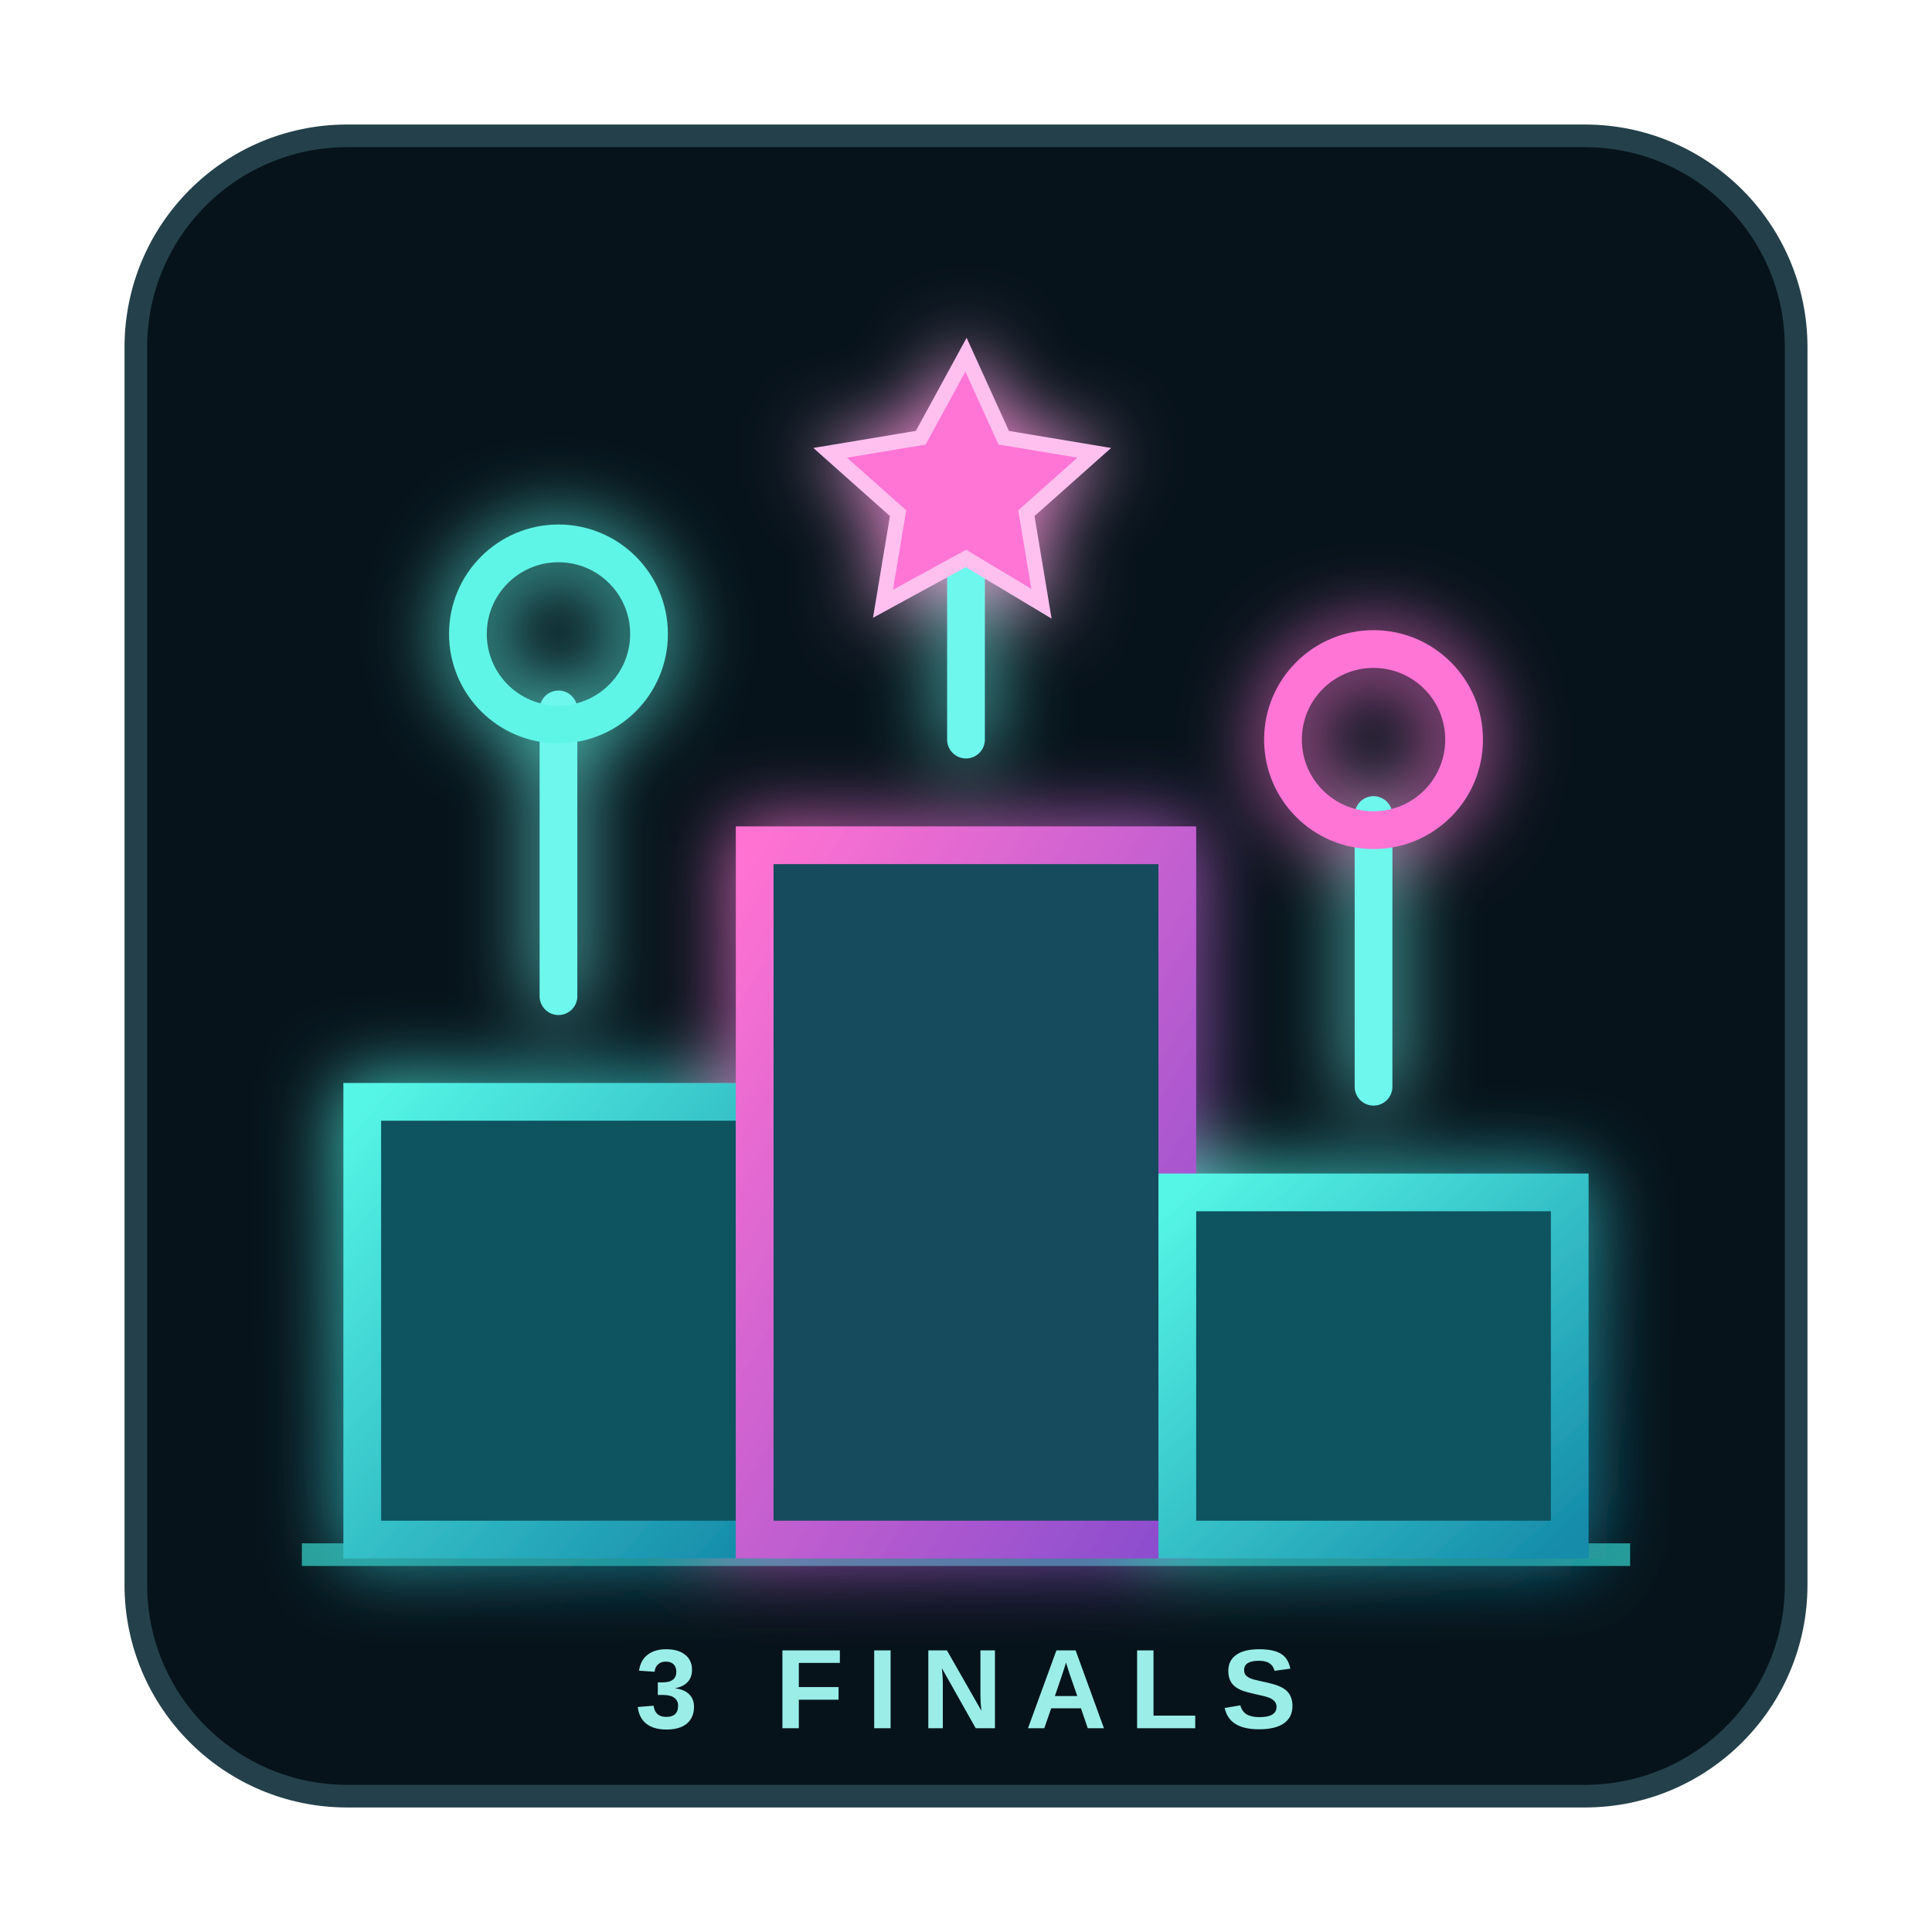
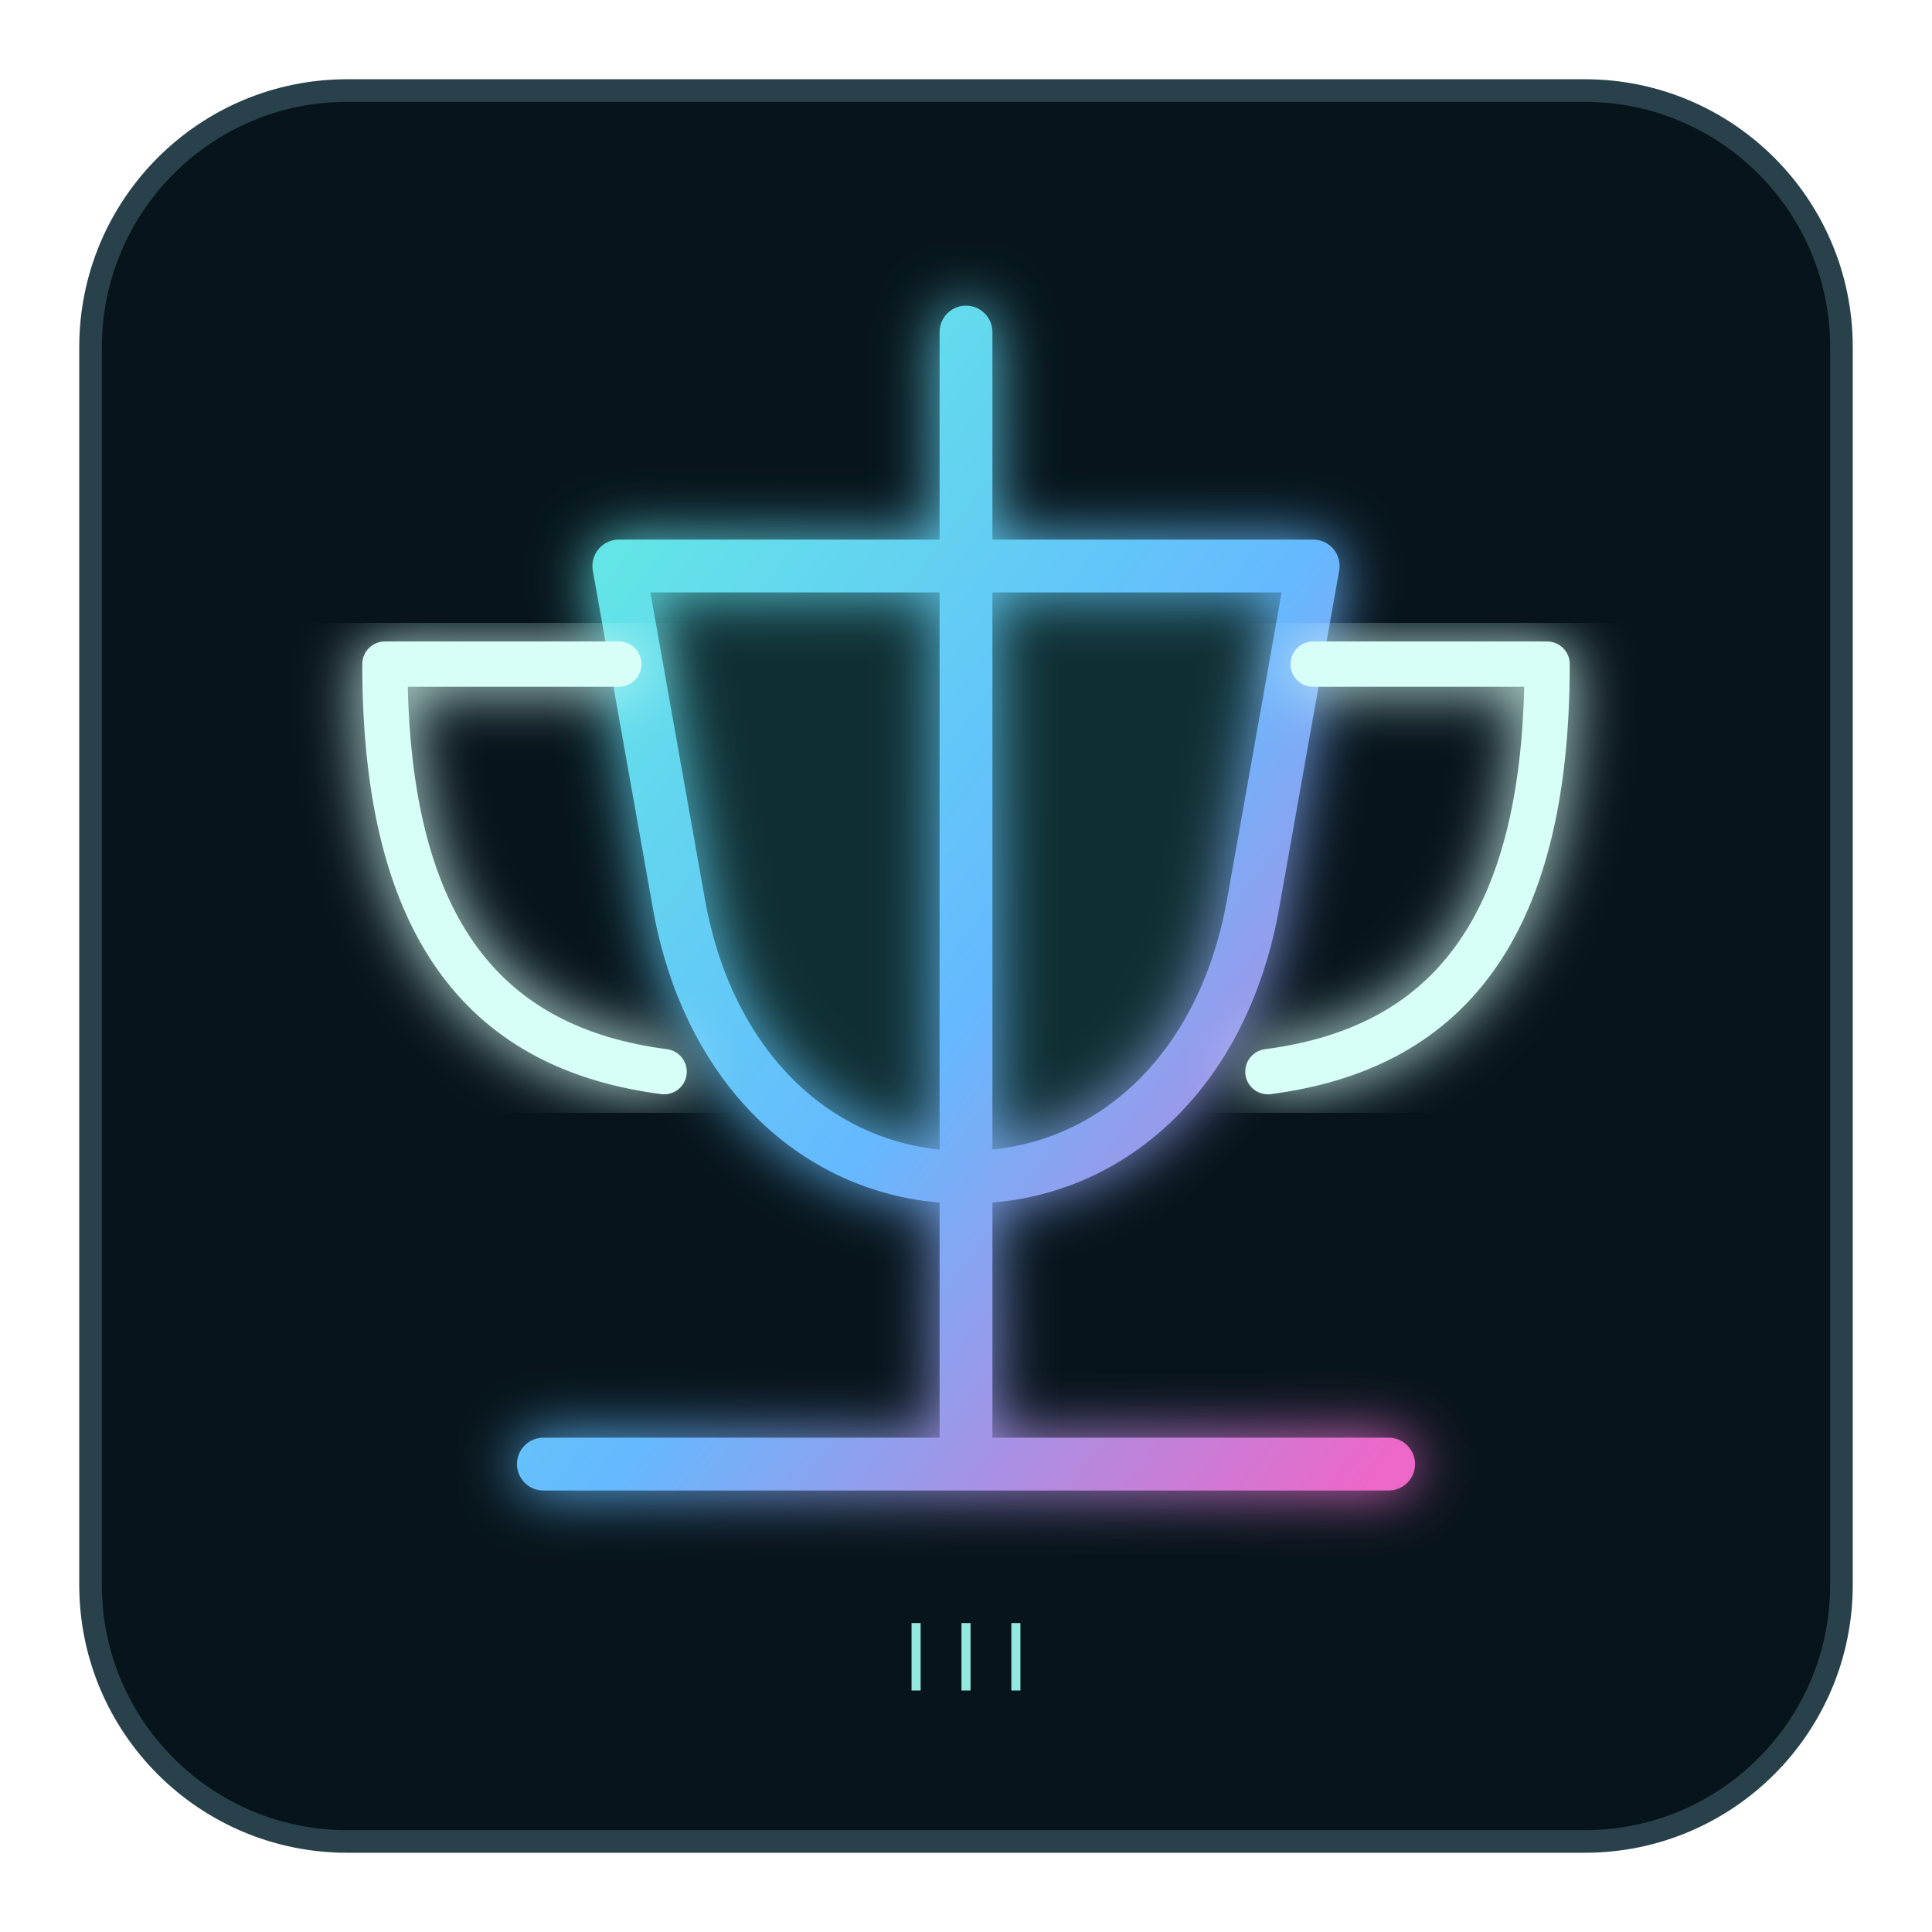
- <svg xmlns="http://www.w3.org/2000/svg" width="256" height="256" viewBox="0 0 256 256">
+ <svg xmlns="http://www.w3.org/2000/svg" viewBox="0 0 256 256">
  <defs>
-     <linearGradient id="a" x1="0" y1="0" x2="1" y2="1">
-       <stop stop-color="#55f6e6" />
-       <stop offset="1" stop-color="#168caa" />
+     <linearGradient id="g" x1="0" y1="0" x2="1" y2="1">
+       <stop stop-color="#62f3df" />
+       <stop offset=".55" stop-color="#65b9ff" />
+       <stop offset="1" stop-color="#ed67c8" />
    </linearGradient>
-     <linearGradient id="b" x1="0" y1="0" x2="1" y2="1">
-       <stop stop-color="#ff72d2" />
-       <stop offset="1" stop-color="#8a4dce" />
-     </linearGradient>
-     <filter id="g">
-       <feGaussianBlur stdDeviation="5" result="blur" />
+     <filter id="glow">
+       <feGaussianBlur stdDeviation="4" result="b" />
      <feMerge>
-         <feMergeNode in="blur" />
+         <feMergeNode in="b" />
        <feMergeNode in="SourceGraphic" />
      </feMerge>
    </filter>
  </defs>
-   <rect x="18" y="18" width="220" height="220" rx="28" fill="#07131b" stroke="#24414b" stroke-width="3" />
-   <path d="M40 206H216" stroke="#3ce7dc" stroke-opacity=".65" stroke-width="3" />
-   <g filter="url(#g)">
-     <path d="M48 204V146H100V204Z" fill="#0e5360" stroke="url(#a)" stroke-width="5" />
-     <path d="M100 204V112H156V204Z" fill="#174b5d" stroke="url(#b)" stroke-width="5" />
-     <path d="M156 204V158H208V204Z" fill="#0e5360" stroke="url(#a)" stroke-width="5" />
-     <path d="M74 132V94M128 98V66M182 144V108" stroke="#6df7ed" stroke-width="5" stroke-linecap="round" />
-     <circle cx="74" cy="84" r="12" fill="none" stroke="#5ef5e6" stroke-width="5" />
-     <path d="M128 47l5 11 12 2-9 8 2 12-10-6-11 6 2-12-9-8 12-2z" fill="#ff75d5" stroke="#ffc0ef" stroke-width="2" />
-     <circle cx="182" cy="98" r="12" fill="none" stroke="#ff75d5" stroke-width="5" />
-   </g>
-   <text x="128" y="229" text-anchor="middle" font-family="Arial,sans-serif" font-size="15" font-weight="700" letter-spacing="3" fill="#9beee8">3 FINALS</text>
+   <rect x="12" y="12" width="232" height="232" rx="34" fill="#07141b" stroke="#28414b" stroke-width="3" />
+   <path d="M128 44v150M72 194h112M82 75h92l-8 45c-4 22-19 36-38 36s-34-14-38-36z" fill="rgba(68,224,211,.07)" stroke="url(#g)" stroke-width="7" stroke-linejoin="round" stroke-linecap="round" filter="url(#glow)" />
+   <path d="M82 88H51c0 36 14 51 37 54M174 88h31c0 36-14 51-37 54" fill="none" stroke="#d7fff8" stroke-width="6" stroke-linejoin="round" stroke-linecap="round" filter="url(#glow)" />
+   <text x="128" y="224" text-anchor="middle" fill="#93e9e0" font-family="Arial,sans-serif" font-size="13" letter-spacing="3">III</text>
</svg>
